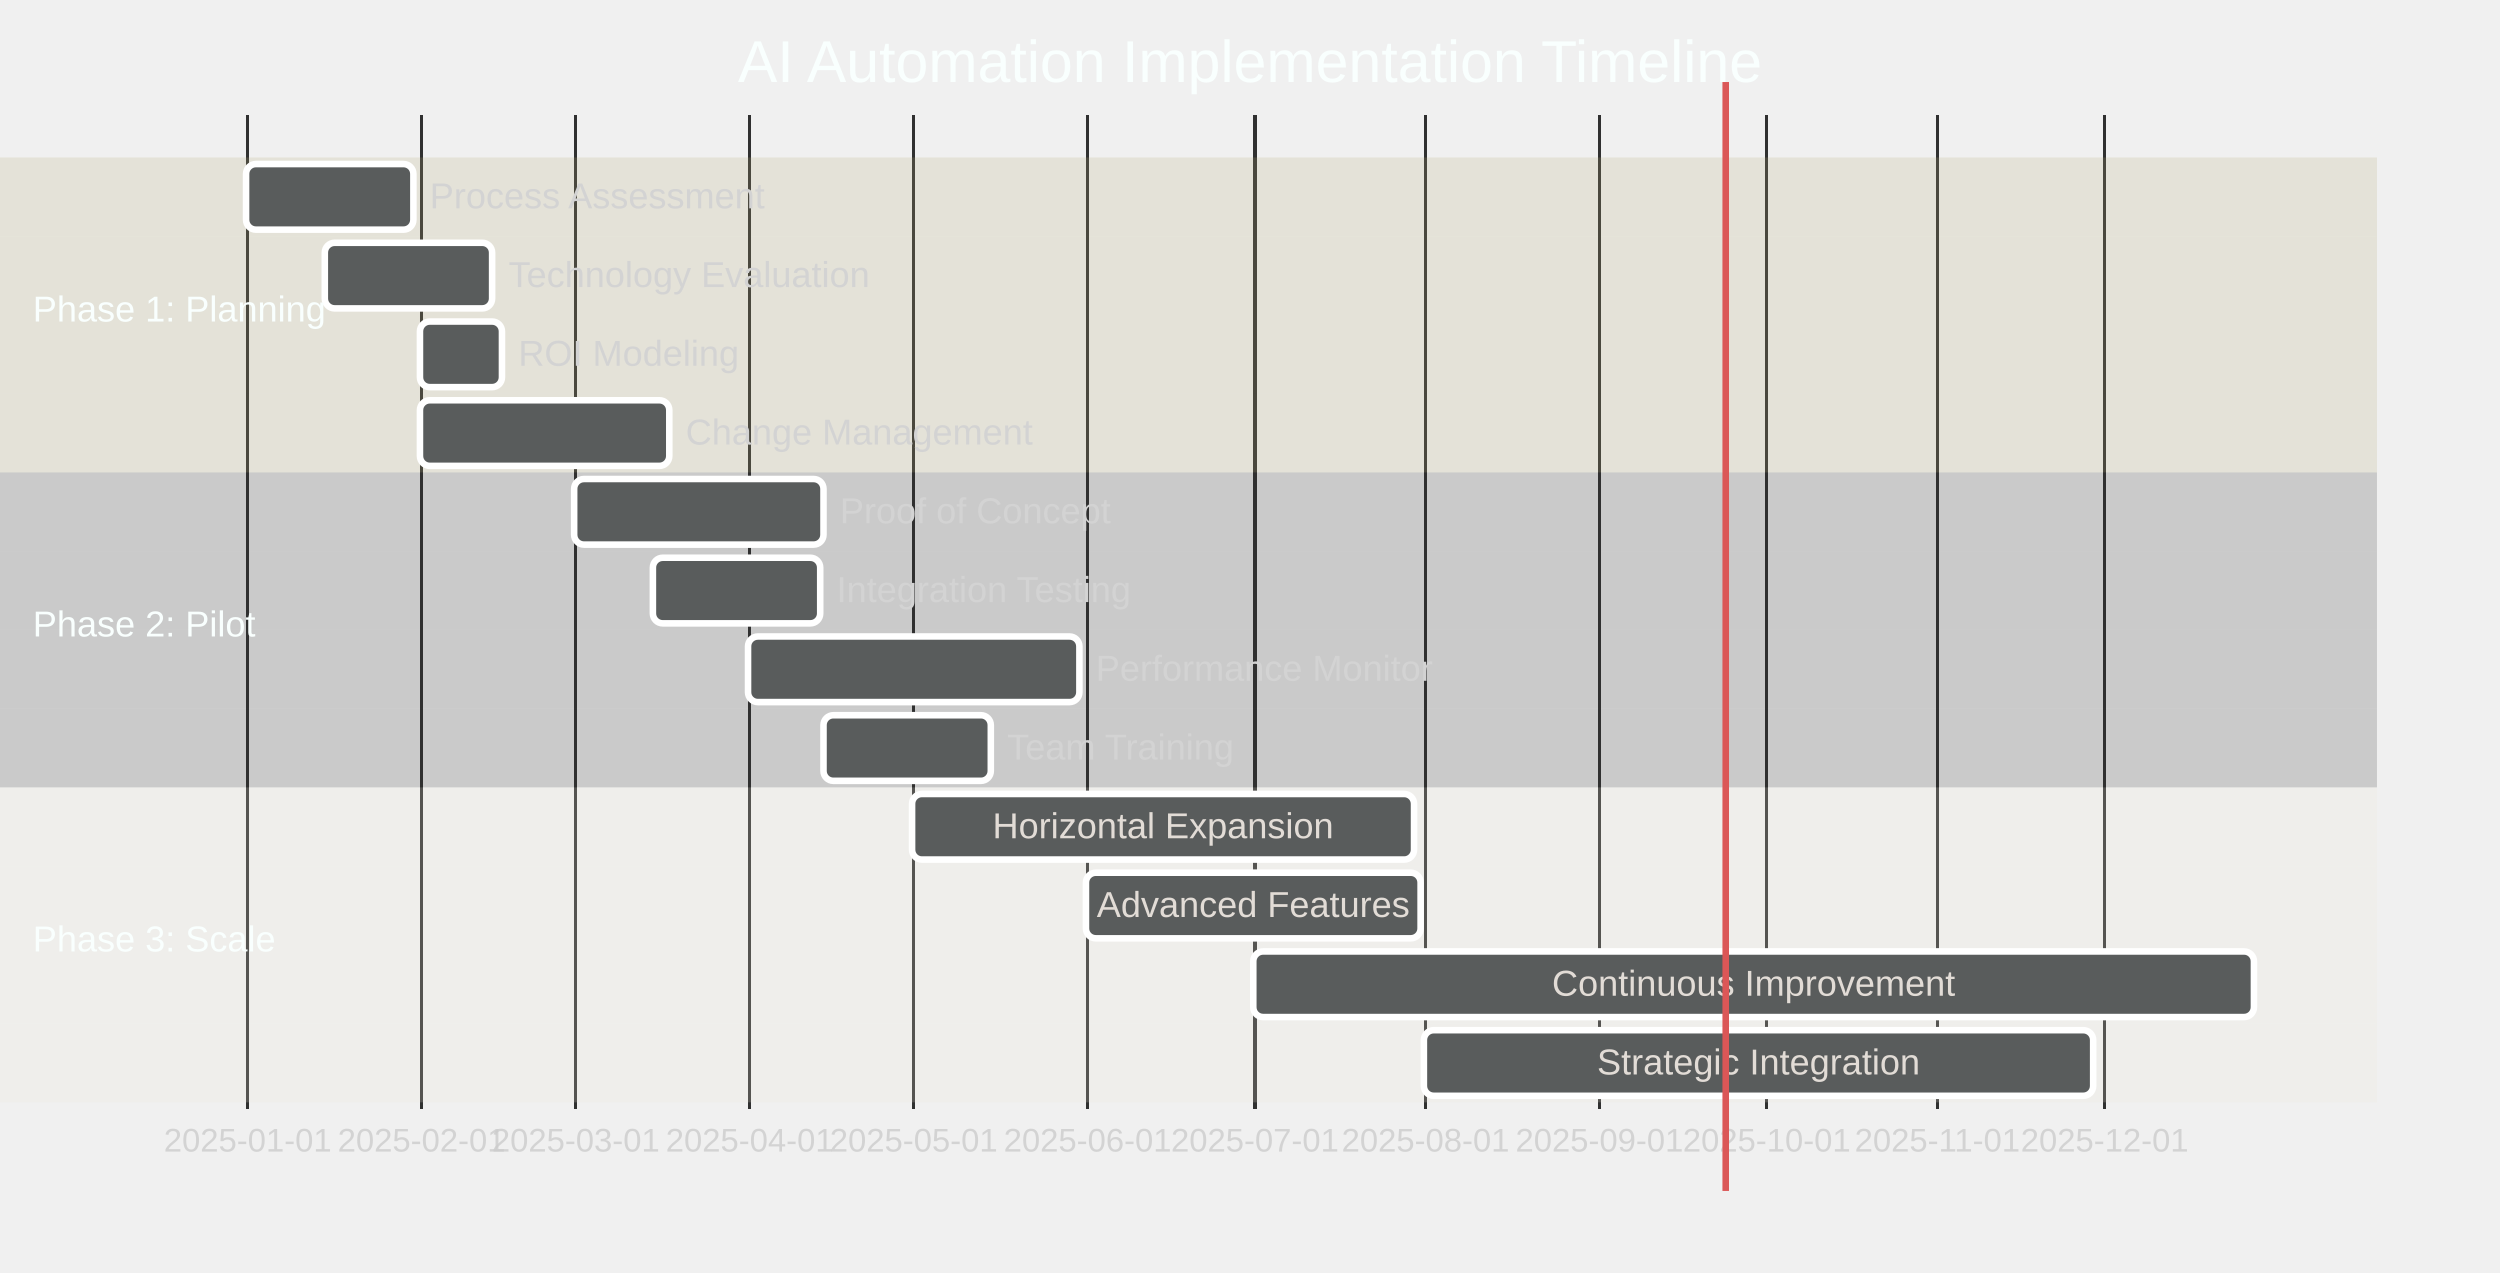
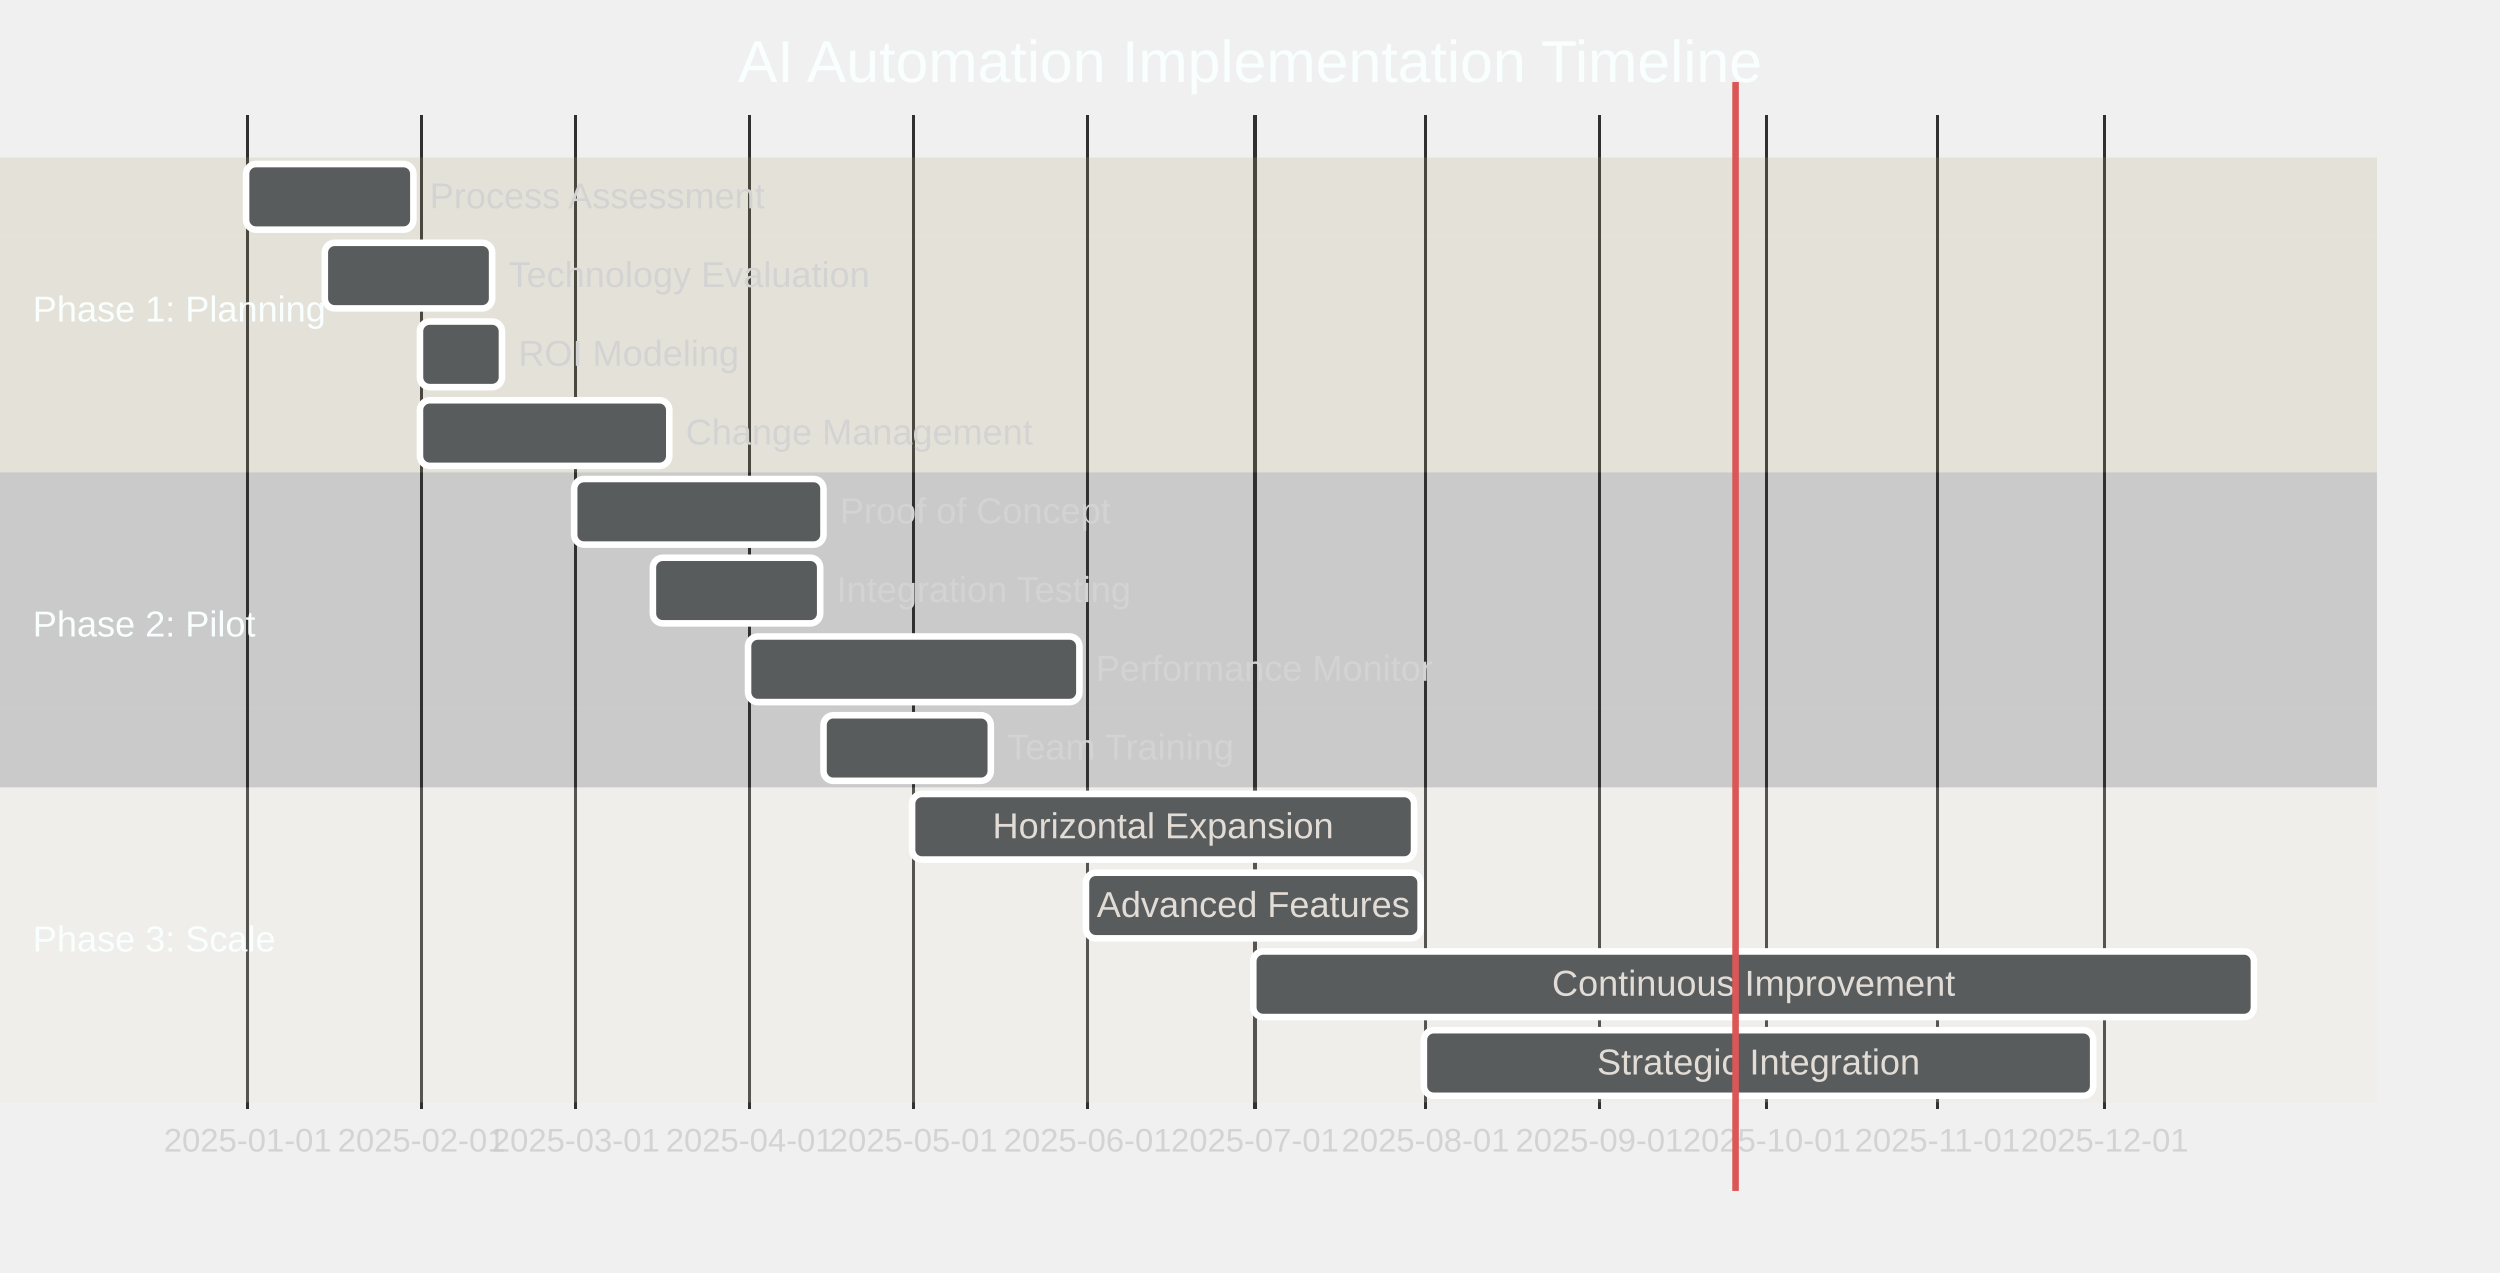
<svg xmlns="http://www.w3.org/2000/svg" aria-roledescription="gantt" role="graphics-document document" style="max-width: 762px; background-color: transparent;" viewBox="0 0 762 388" width="100%" id="my-svg">
  <style>#my-svg{font-family:"trebuchet ms",verdana,arial,sans-serif;font-size:16px;fill:#ccc;}#my-svg .error-icon{fill:#a44141;}#my-svg .error-text{fill:#ddd;stroke:#ddd;}#my-svg .edge-thickness-normal{stroke-width:2px;}#my-svg .edge-thickness-thick{stroke-width:3.5px;}#my-svg .edge-pattern-solid{stroke-dasharray:0;}#my-svg .edge-pattern-dashed{stroke-dasharray:3;}#my-svg .edge-pattern-dotted{stroke-dasharray:2;}#my-svg .marker{fill:lightgrey;stroke:lightgrey;}#my-svg .marker.cross{stroke:lightgrey;}#my-svg svg{font-family:"trebuchet ms",verdana,arial,sans-serif;font-size:16px;}#my-svg .mermaid-main-font{font-family:var(--mermaid-font-family, "trebuchet ms", verdana, arial, sans-serif);}#my-svg .exclude-range{fill:hsl(52.941, 28.814%, 48.431%);}#my-svg .section{stroke:none;opacity:0.2;}#my-svg .section0{fill:hsl(52.941, 28.814%, 58.431%);}#my-svg .section2{fill:#EAE8D9;}#my-svg .section1,#my-svg .section3{fill:#333;opacity:0.2;}#my-svg .sectionTitle0{fill:#F9FFFE;}#my-svg .sectionTitle1{fill:#F9FFFE;}#my-svg .sectionTitle2{fill:#F9FFFE;}#my-svg .sectionTitle3{fill:#F9FFFE;}#my-svg .sectionTitle{text-anchor:start;font-family:var(--mermaid-font-family, "trebuchet ms", verdana, arial, sans-serif);}#my-svg .grid .tick{stroke:lightgrey;opacity:0.8;shape-rendering:crispEdges;}#my-svg .grid .tick text{font-family:"trebuchet ms",verdana,arial,sans-serif;fill:#ccc;}#my-svg .grid path{stroke-width:0;}#my-svg .today{fill:none;stroke:#DB5757;stroke-width:2px;}#my-svg .task{stroke-width:2;}#my-svg .taskText{text-anchor:middle;font-family:var(--mermaid-font-family, "trebuchet ms", verdana, arial, sans-serif);}#my-svg .taskTextOutsideRight{fill:hsl(28.571, 17.355%, 86.275%);text-anchor:start;font-family:var(--mermaid-font-family, "trebuchet ms", verdana, arial, sans-serif);}#my-svg .taskTextOutsideLeft{fill:hsl(28.571, 17.355%, 86.275%);text-anchor:end;}#my-svg .task.clickable{cursor:pointer;}#my-svg .taskText.clickable{cursor:pointer;fill:#003163!important;font-weight:bold;}#my-svg .taskTextOutsideLeft.clickable{cursor:pointer;fill:#003163!important;font-weight:bold;}#my-svg .taskTextOutsideRight.clickable{cursor:pointer;fill:#003163!important;font-weight:bold;}#my-svg .taskText0,#my-svg .taskText1,#my-svg .taskText2,#my-svg .taskText3{fill:hsl(28.571, 17.355%, 86.275%);}#my-svg .task0,#my-svg .task1,#my-svg .task2,#my-svg .task3{fill:hsl(180, 1.587%, 35.353%);stroke:#ffffff;}#my-svg .taskTextOutside0,#my-svg .taskTextOutside2{fill:lightgrey;}#my-svg .taskTextOutside1,#my-svg .taskTextOutside3{fill:lightgrey;}#my-svg .active0,#my-svg .active1,#my-svg .active2,#my-svg .active3{fill:#81B1DB;stroke:#ffffff;}#my-svg .activeText0,#my-svg .activeText1,#my-svg .activeText2,#my-svg .activeText3{fill:hsl(28.571, 17.355%, 86.275%)!important;}#my-svg .done0,#my-svg .done1,#my-svg .done2,#my-svg .done3{stroke:grey;fill:lightgrey;stroke-width:2;}#my-svg .doneText0,#my-svg .doneText1,#my-svg .doneText2,#my-svg .doneText3{fill:hsl(28.571, 17.355%, 86.275%)!important;}#my-svg .crit0,#my-svg .crit1,#my-svg .crit2,#my-svg .crit3{stroke:#E83737;fill:#E83737;stroke-width:2;}#my-svg .activeCrit0,#my-svg .activeCrit1,#my-svg .activeCrit2,#my-svg .activeCrit3{stroke:#E83737;fill:#81B1DB;stroke-width:2;}#my-svg .doneCrit0,#my-svg .doneCrit1,#my-svg .doneCrit2,#my-svg .doneCrit3{stroke:#E83737;fill:lightgrey;stroke-width:2;cursor:pointer;shape-rendering:crispEdges;}#my-svg .milestone{transform:rotate(45deg) scale(0.8,0.8);}#my-svg .milestoneText{font-style:italic;}#my-svg .doneCritText0,#my-svg .doneCritText1,#my-svg .doneCritText2,#my-svg .doneCritText3{fill:hsl(28.571, 17.355%, 86.275%)!important;}#my-svg .activeCritText0,#my-svg .activeCritText1,#my-svg .activeCritText2,#my-svg .activeCritText3{fill:hsl(28.571, 17.355%, 86.275%)!important;}#my-svg .titleText{text-anchor:middle;font-size:18px;fill:#F9FFFE;font-family:var(--mermaid-font-family, "trebuchet ms", verdana, arial, sans-serif);}#my-svg :root{--mermaid-font-family:"trebuchet ms",verdana,arial,sans-serif;}</style>
  <g />
  <g text-anchor="middle" font-family="sans-serif" font-size="10" fill="none" transform="translate(75, 338)" class="grid">
    <path d="M0.5,-303V0.5H612.5V-303" stroke="currentColor" class="domain" />
    <g transform="translate(0.5,0)" opacity="1" class="tick">
      <line y2="-303" stroke="currentColor" />
      <text style="text-anchor: middle;" font-size="10" stroke="none" dy="1em" y="3" fill="#000">2025-01-01</text>
    </g>
    <g transform="translate(53.5,0)" opacity="1" class="tick">
      <line y2="-303" stroke="currentColor" />
      <text style="text-anchor: middle;" font-size="10" stroke="none" dy="1em" y="3" fill="#000">2025-02-01</text>
    </g>
    <g transform="translate(100.5,0)" opacity="1" class="tick">
      <line y2="-303" stroke="currentColor" />
      <text style="text-anchor: middle;" font-size="10" stroke="none" dy="1em" y="3" fill="#000">2025-03-01</text>
    </g>
    <g transform="translate(153.5,0)" opacity="1" class="tick">
      <line y2="-303" stroke="currentColor" />
      <text style="text-anchor: middle;" font-size="10" stroke="none" dy="1em" y="3" fill="#000">2025-04-01</text>
    </g>
    <g transform="translate(203.5,0)" opacity="1" class="tick">
      <line y2="-303" stroke="currentColor" />
      <text style="text-anchor: middle;" font-size="10" stroke="none" dy="1em" y="3" fill="#000">2025-05-01</text>
    </g>
    <g transform="translate(256.5,0)" opacity="1" class="tick">
      <line y2="-303" stroke="currentColor" />
      <text style="text-anchor: middle;" font-size="10" stroke="none" dy="1em" y="3" fill="#000">2025-06-01</text>
    </g>
    <g transform="translate(307.5,0)" opacity="1" class="tick">
      <line y2="-303" stroke="currentColor" />
      <text style="text-anchor: middle;" font-size="10" stroke="none" dy="1em" y="3" fill="#000">2025-07-01</text>
    </g>
    <g transform="translate(359.5,0)" opacity="1" class="tick">
      <line y2="-303" stroke="currentColor" />
      <text style="text-anchor: middle;" font-size="10" stroke="none" dy="1em" y="3" fill="#000">2025-08-01</text>
    </g>
    <g transform="translate(412.5,0)" opacity="1" class="tick">
      <line y2="-303" stroke="currentColor" />
      <text style="text-anchor: middle;" font-size="10" stroke="none" dy="1em" y="3" fill="#000">2025-09-01</text>
    </g>
    <g transform="translate(463.5,0)" opacity="1" class="tick">
      <line y2="-303" stroke="currentColor" />
      <text style="text-anchor: middle;" font-size="10" stroke="none" dy="1em" y="3" fill="#000">2025-10-01</text>
    </g>
    <g transform="translate(515.5,0)" opacity="1" class="tick">
      <line y2="-303" stroke="currentColor" />
      <text style="text-anchor: middle;" font-size="10" stroke="none" dy="1em" y="3" fill="#000">2025-11-01</text>
    </g>
    <g transform="translate(566.5,0)" opacity="1" class="tick">
      <line y2="-303" stroke="currentColor" />
      <text style="text-anchor: middle;" font-size="10" stroke="none" dy="1em" y="3" fill="#000">2025-12-01</text>
    </g>
  </g>
  <g>
    <rect class="section section0" height="24" width="724.5" y="48" x="0" />
    <rect class="section section0" height="24" width="724.5" y="72" x="0" />
    <rect class="section section0" height="24" width="724.5" y="96" x="0" />
    <rect class="section section0" height="24" width="724.5" y="120" x="0" />
    <rect class="section section1" height="24" width="724.5" y="144" x="0" />
    <rect class="section section1" height="24" width="724.5" y="168" x="0" />
    <rect class="section section1" height="24" width="724.5" y="192" x="0" />
    <rect class="section section1" height="24" width="724.5" y="216" x="0" />
    <rect class="section section2" height="24" width="724.5" y="240" x="0" />
    <rect class="section section2" height="24" width="724.5" y="264" x="0" />
    <rect class="section section2" height="24" width="724.5" y="288" x="0" />
    <rect class="section section2" height="24" width="724.5" y="312" x="0" />
  </g>
  <g>
    <rect class="task task0" transform-origin="100.5px 60px" height="20" width="51" y="50" x="75" ry="3" rx="3" id="task1" />
    <rect class="task task0" transform-origin="124.5px 84px" height="20" width="51" y="74" x="99" ry="3" rx="3" id="task2" />
    <rect class="task task0" transform-origin="140.5px 108px" height="20" width="25" y="98" x="128" ry="3" rx="3" id="task3" />
    <rect class="task task0" transform-origin="166px 132px" height="20" width="76" y="122" x="128" ry="3" rx="3" id="task4" />
    <rect class="task task1" transform-origin="213px 156px" height="20" width="76" y="146" x="175" ry="3" rx="3" id="task5" />
    <rect class="task task1" transform-origin="224.5px 180px" height="20" width="51" y="170" x="199" ry="3" rx="3" id="task6" />
    <rect class="task task1" transform-origin="278.5px 204px" height="20" width="101" y="194" x="228" ry="3" rx="3" id="task7" />
    <rect class="task task1" transform-origin="276.5px 228px" height="20" width="51" y="218" x="251" ry="3" rx="3" id="task8" />
    <rect class="task task2" transform-origin="354.5px 252px" height="20" width="153" y="242" x="278" ry="3" rx="3" id="task9" />
    <rect class="task task2" transform-origin="382px 276px" height="20" width="102" y="266" x="331" ry="3" rx="3" id="task10" />
    <rect class="task task2" transform-origin="534.5px 300px" height="20" width="305" y="290" x="382" ry="3" rx="3" id="task11" />
    <rect class="task task2" transform-origin="536px 324px" height="20" width="204" y="314" x="434" ry="3" rx="3" id="task12" />
    <text class="taskTextOutsideRight taskTextOutside0  width-102.09375" y="63.5" x="131" font-size="11" id="task1-text">Process Assessment     </text>
    <text class="taskTextOutsideRight taskTextOutside0  width-110.078125" y="87.5" x="155" font-size="11" id="task2-text">Technology Evaluation  </text>
    <text class="taskTextOutsideRight taskTextOutside0  width-67.265625" y="111.5" x="158" font-size="11" id="task3-text">ROI Modeling          </text>
    <text class="taskTextOutsideRight taskTextOutside0  width-105.796875" y="135.5" x="209" font-size="11" id="task4-text">Change Management     </text>
    <text class="taskTextOutsideRight taskTextOutside1  width-82.5625" y="159.5" x="256" font-size="11" id="task5-text">Proof of Concept      </text>
    <text class="taskTextOutsideRight taskTextOutside1  width-89.703125" y="183.5" x="255" font-size="11" id="task6-text">Integration Testing   </text>
    <text class="taskTextOutsideRight taskTextOutside1  width-103.04296875" y="207.5" x="334" font-size="11" id="task7-text">Performance Monitor   </text>
    <text class="taskTextOutsideRight taskTextOutside1  width-69.09375" y="231.5" x="307" font-size="11" id="task8-text">Team Training         </text>
    <text class="taskText taskText2  width-103.953125" y="255.5" x="354.5" font-size="11" id="task9-text">Horizontal Expansion  </text>
    <text class="taskText taskText2  width-95.890625" y="279.5" x="382" font-size="11" id="task10-text">Advanced Features     </text>
    <text class="taskText taskText2  width-122.90625" y="303.5" x="534.5" font-size="11" id="task11-text">Continuous Improvement</text>
    <text class="taskText taskText2  width-98.453125" y="327.5" x="536" font-size="11" id="task12-text">Strategic Integration </text>
  </g>
  <g>
    <text class="sectionTitle sectionTitle0" font-size="11" y="98" x="10" dy="0em">
      <tspan x="10" alignment-baseline="central">Phase 1: Planning</tspan>
    </text>
    <text class="sectionTitle sectionTitle1" font-size="11" y="194" x="10" dy="0em">
      <tspan x="10" alignment-baseline="central">Phase 2: Pilot</tspan>
    </text>
    <text class="sectionTitle sectionTitle2" font-size="11" y="290" x="10" dy="0em">
      <tspan x="10" alignment-baseline="central">Phase 3: Scale</tspan>
    </text>
  </g>
  <g class="today">
-     <line class="today" y2="363" y1="25" x2="526" x1="526" />
+     <line class="today" y2="363" y1="25" x2="529" x1="529" />
  </g>
  <text class="titleText" y="25" x="381">AI Automation Implementation Timeline</text>
</svg>
